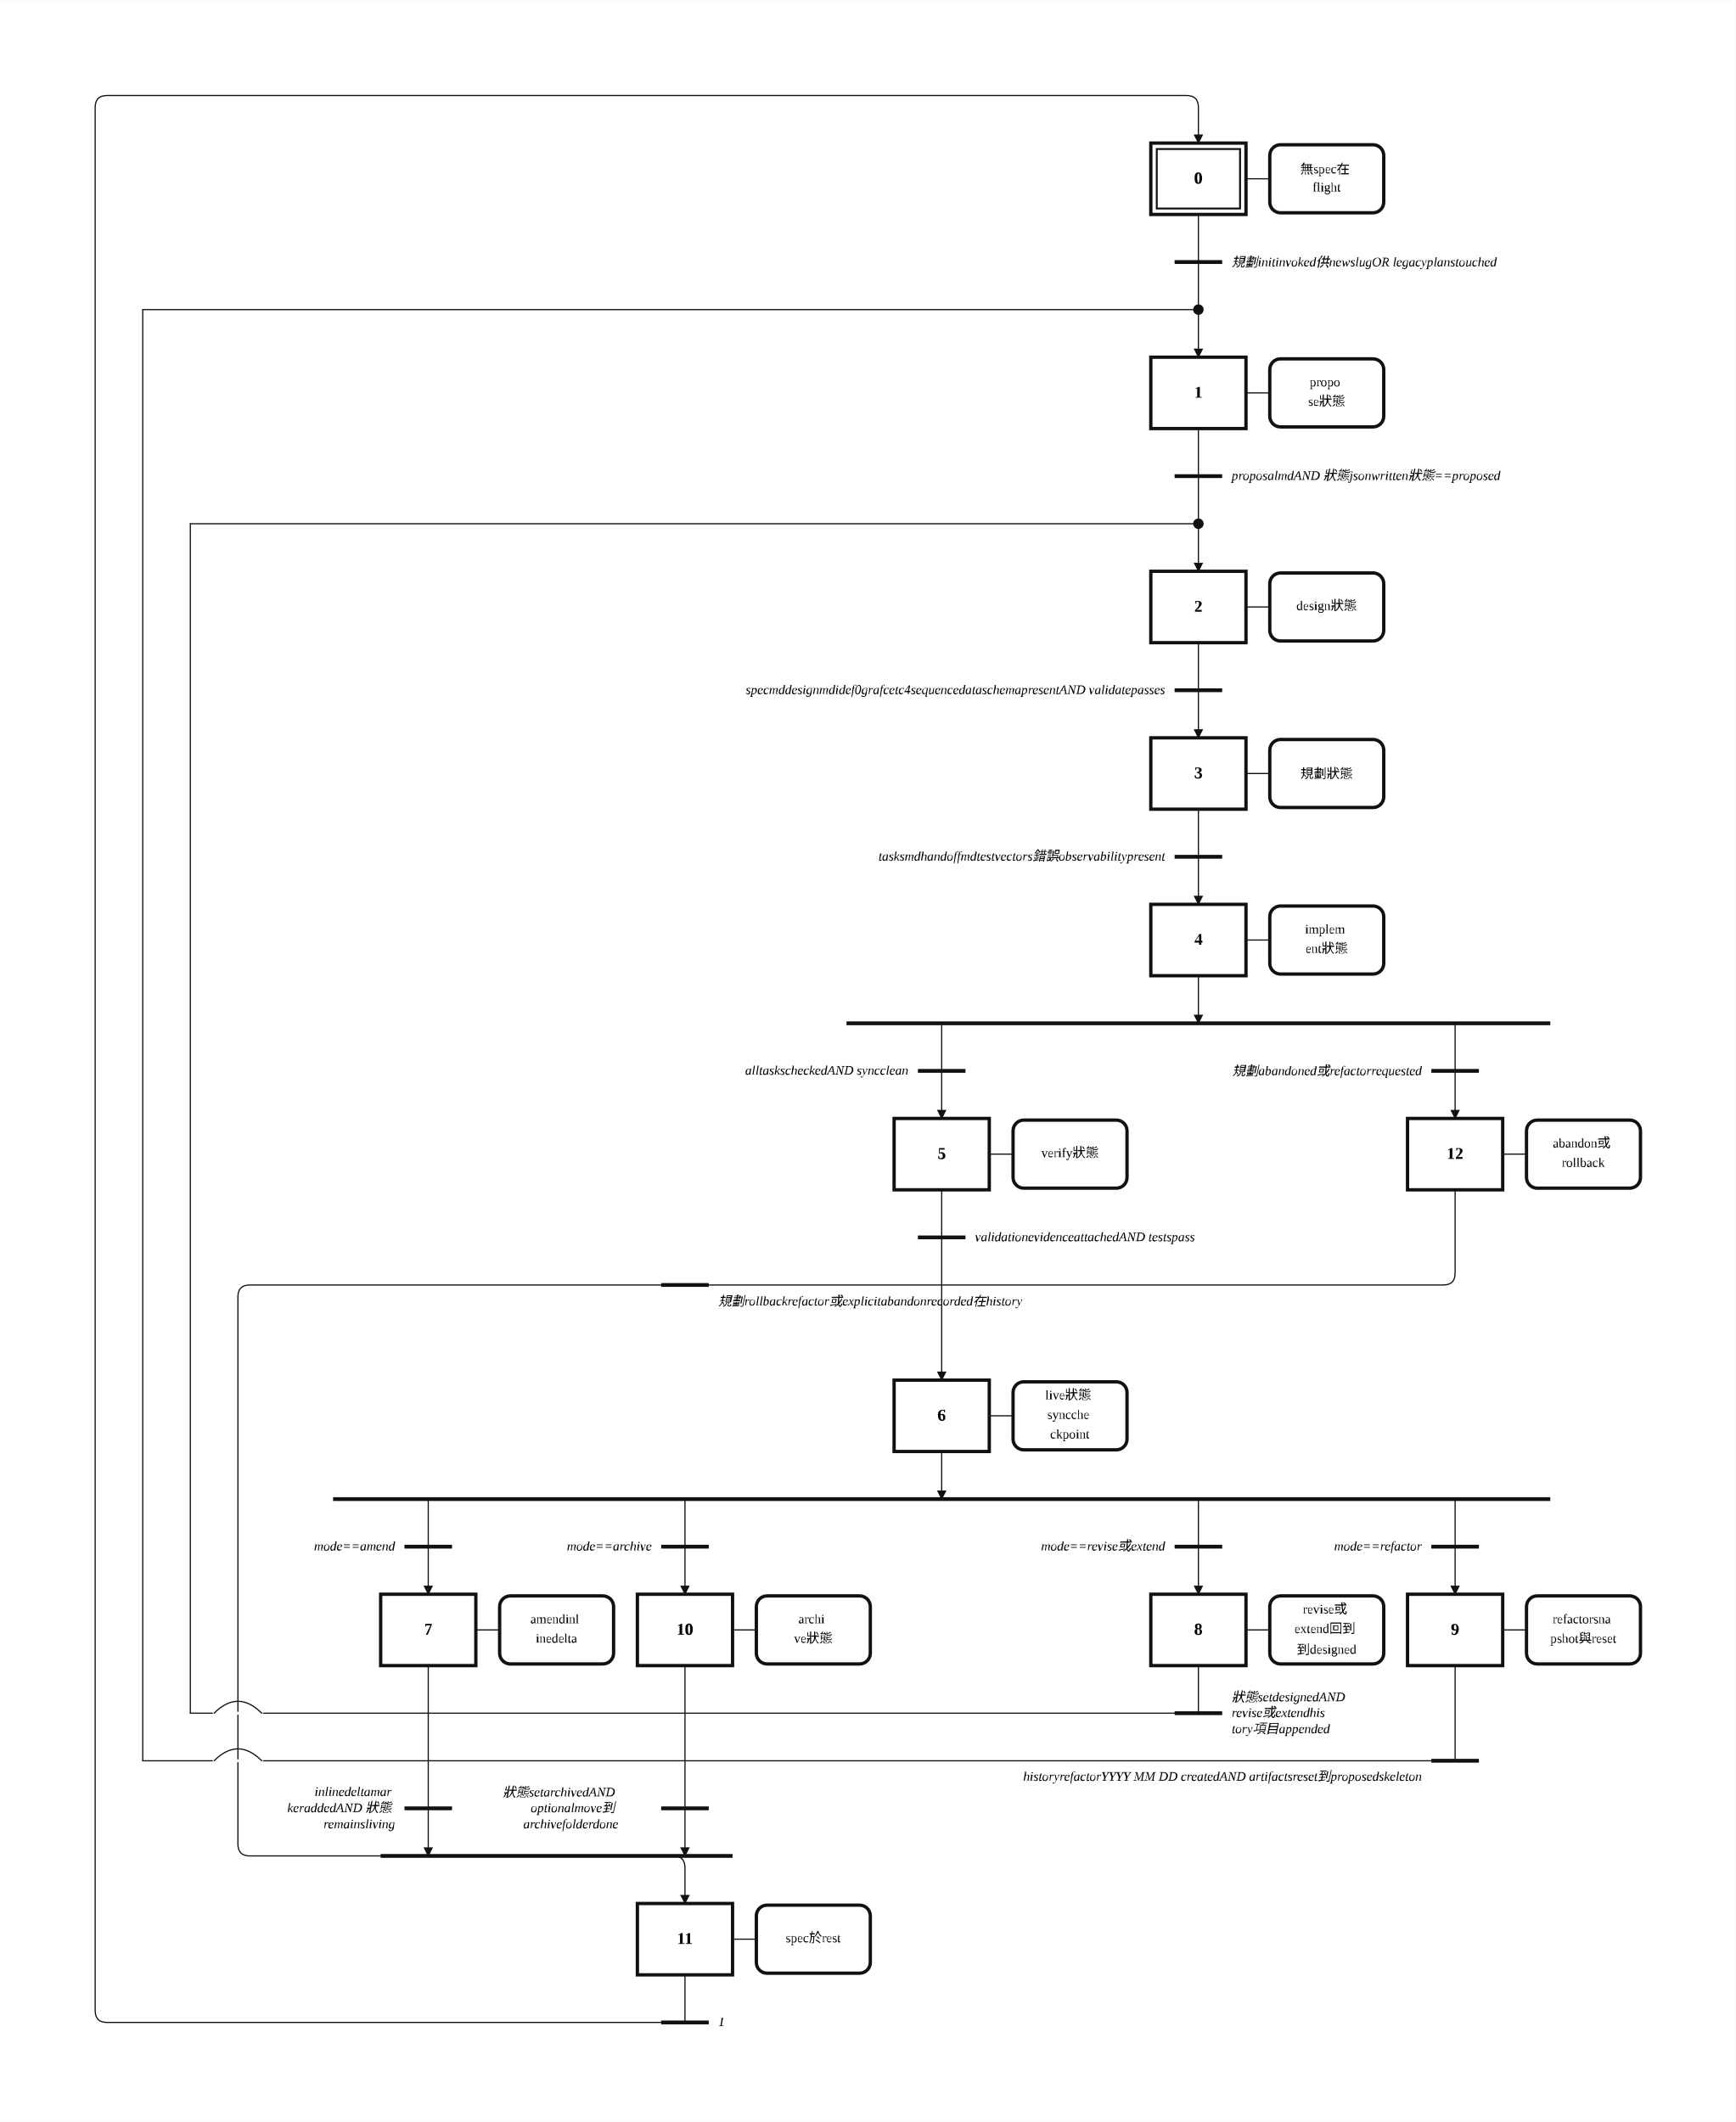
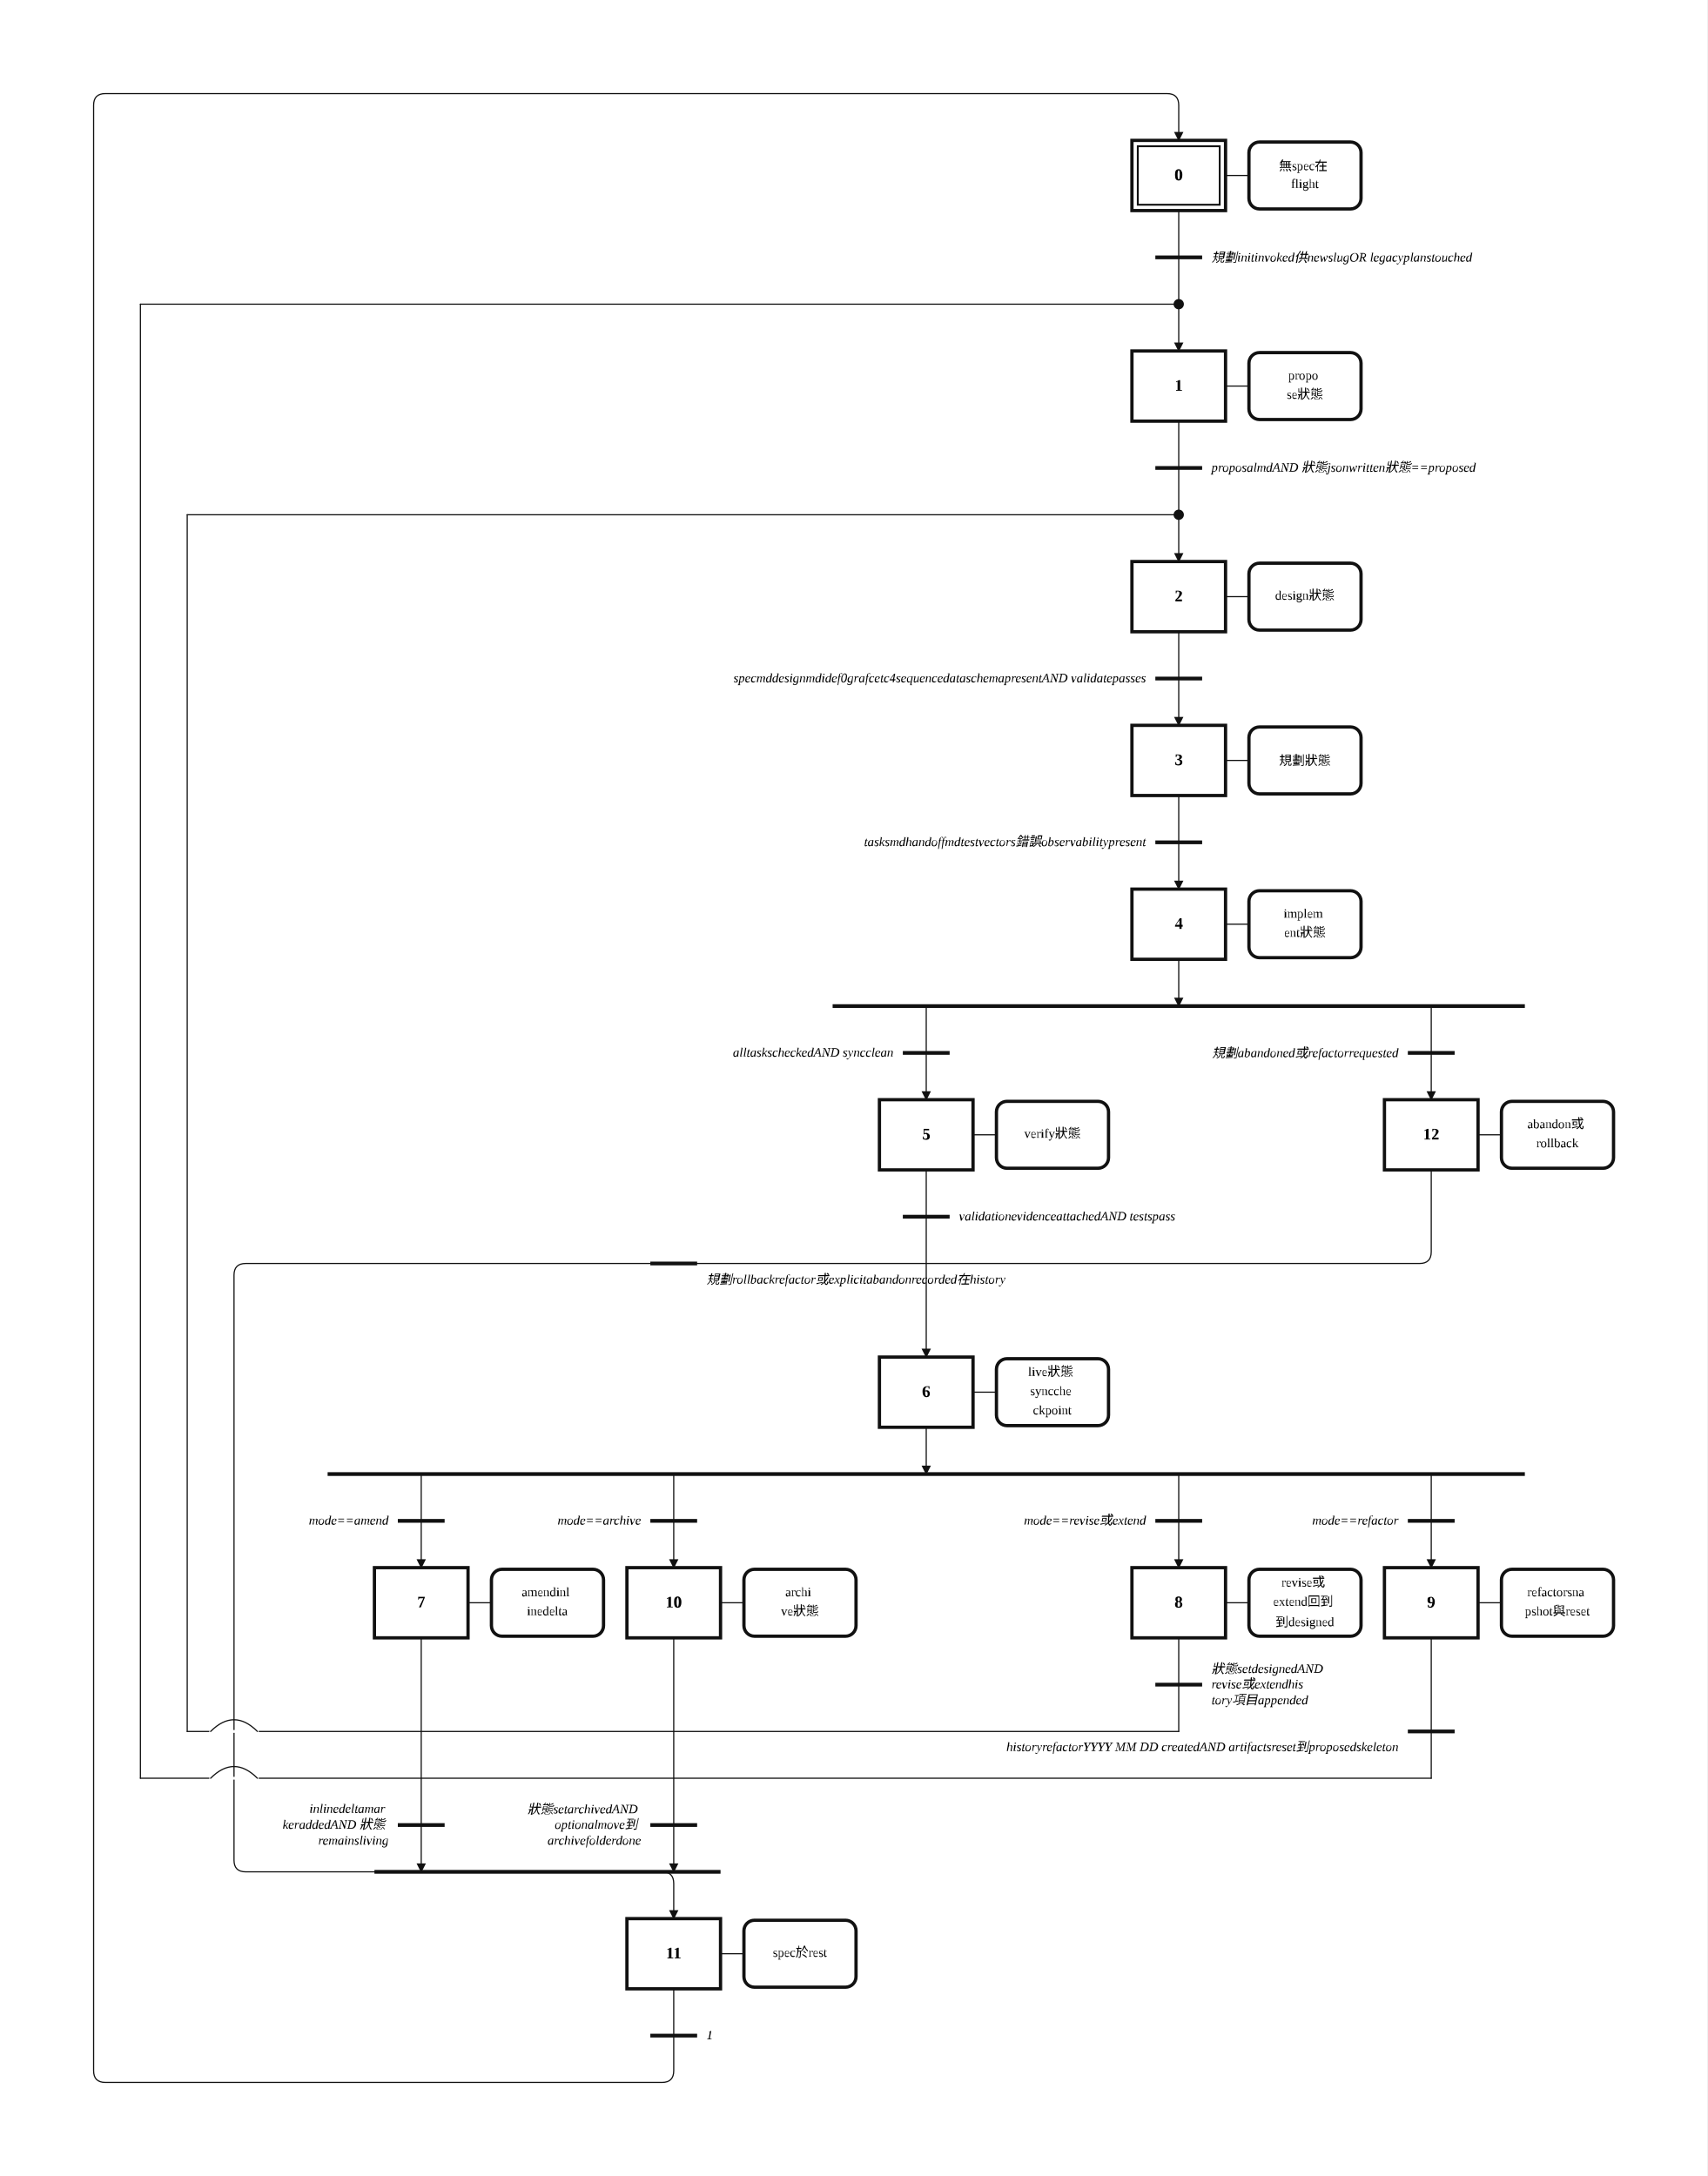
- <svg xmlns="http://www.w3.org/2000/svg" width="1459" height="1784" viewBox="-28.00 -2.00 72.95 89.17" role="img">
+ <svg xmlns="http://www.w3.org/2000/svg" width="1459" height="1860" viewBox="-28.00 -2.00 72.95 93.00" role="img">
  <style>
.step{fill:#fff;stroke:#111;stroke-width:.14}.step-inner{fill:none;stroke:#111;stroke-width:.08}
.action{fill:#fff;stroke:#111;stroke-width:.14}.gate{stroke:#111;stroke-width:.16}
.edge{fill:none;stroke:#111;stroke-width:.05;stroke-linecap:round;stroke-linejoin:round}.edge-arrow{marker-end:url(#arrow)}
.flyover-mask{stroke:#fff;stroke-width:.12;stroke-linecap:round}
.flyover{fill:none;stroke:#111;stroke-width:.05;stroke-linecap:round}
.junction{fill:#111;stroke:#111;stroke-width:0}.branch-junction{fill:#fff;stroke:#111;stroke-width:.08}
.assoc{stroke:#111;stroke-width:.05}.label{font:bold .7px 'Times New Roman', 'BiauKai', 'DFKai-SB', serif;text-anchor:middle;dominant-baseline:middle}
.action-label{font:.55px 'Times New Roman', 'BiauKai', 'DFKai-SB', serif;text-anchor:middle;dominant-baseline:middle}.gate-label{font:italic .55px 'Times New Roman', 'BiauKai', 'DFKai-SB', serif;text-anchor:start;dominant-baseline:middle}.gate-label-left{font:italic .55px 'Times New Roman', 'BiauKai', 'DFKai-SB', serif;text-anchor:end;dominant-baseline:middle}
</style>
  <defs>
    <marker id="arrow" markerWidth="0.4" markerHeight="0.4" refX="0.36" refY="0.2" orient="auto" markerUnits="userSpaceOnUse">
      <path d="M 0 0 L 0.4 0.2 L 0 0.4 z" fill="#111" />
    </marker>
  </defs>
-   <rect x="-28.00" y="-2.00" width="72.95" height="89.17" fill="white" />
+   <rect x="-28.00" y="-2.00" width="72.95" height="93.00" fill="white" />
  <path class="edge edge-arrow" d="M 22.37 9.00 L 22.37 13.00" />
  <path class="edge edge-arrow" d="M 22.37 18.00 L 22.37 22.00" />
-   <path class="edge edge-arrow" d="M 0.79 52.00 L -17.50 52.00 Q -18.00 52.00 -18.00 52.50 L -18.00 75.50 Q -18.00 76.00 -17.50 76.00 L 0.29 76.00 Q 0.79 76.00 0.79 76.50 L 0.79 78.00" />
+   <path class="edge edge-arrow" d="M 0.79 52.00 L -17.50 52.00 Q -18.00 52.00 -18.00 52.50 L -18.00 77.50 Q -18.00 78.00 -17.50 78.00 L 0.29 78.00 Q 0.79 78.00 0.79 78.50 L 0.79 80.00" />
  <path class="edge" d="M 22.37 7.00 L 22.37 9.00" />
  <path class="edge" d="M 22.37 16.00 L 22.37 18.00" />
  <path class="edge" d="M 22.37 25.00 L 22.37 27.00" />
  <path class="edge edge-arrow" d="M 22.37 27.00 L 22.37 29.00" />
  <path class="edge" d="M 22.37 32.00 L 22.37 34.00" />
  <path class="edge edge-arrow" d="M 22.37 34.00 L 22.37 36.00" />
  <path class="edge edge-arrow" d="M 22.37 39.00 L 22.37 41.00" />
  <path class="edge edge-arrow" d="M 11.58 41.00 L 11.58 45.00" />
  <path class="edge edge-arrow" d="M 33.16 41.00 L 33.16 45.00" />
  <path class="edge" d="M 11.58 48.00 L 11.58 50.00" />
  <path class="edge edge-arrow" d="M 11.58 50.00 L 11.58 56.00" />
  <path class="edge edge-arrow" d="M 11.58 59.00 L 11.58 61.00" />
  <path class="edge edge-arrow" d="M -10.00 61.00 L -10.00 65.00" />
  <path class="edge edge-arrow" d="M 22.37 61.00 L 22.37 65.00" />
  <path class="edge edge-arrow" d="M 33.16 61.00 L 33.16 65.00" />
  <path class="edge edge-arrow" d="M 0.79 61.00 L 0.79 65.00" />
-   <path class="edge edge-arrow" d="M -10.00 68.00 L -10.00 76.00" />
+   <path class="edge edge-arrow" d="M -10.00 68.00 L -10.00 78.00" />
  <path class="edge" d="M 22.37 68.00 L 22.37 70.00" />
-   <path class="edge" d="M 22.37 70.00 L -20.00 70.00" />
-   <path class="edge" d="M -20.00 70.00 L -20.00 20.00" />
+   <path class="edge" d="M 22.37 70.00 L 22.37 72.00" />
+   <path class="edge" d="M 22.37 72.00 L -20.00 72.00" />
+   <path class="edge" d="M -20.00 72.00 L -20.00 20.00" />
  <path class="edge" d="M -20.00 20.00 L 22.37 20.00" />
  <path class="edge" d="M 33.16 68.00 L 33.16 72.00" />
-   <path class="edge" d="M 33.16 72.00 L -22.00 72.00" />
-   <path class="edge" d="M -22.00 72.00 L -22.00 11.00" />
+   <path class="edge" d="M 33.16 72.00 L 33.16 74.00" />
+   <path class="edge" d="M 33.16 74.00 L -22.00 74.00" />
+   <path class="edge" d="M -22.00 74.00 L -22.00 11.00" />
  <path class="edge" d="M -22.00 11.00 L 22.37 11.00" />
-   <path class="edge edge-arrow" d="M 0.79 68.00 L 0.79 76.00" />
-   <path class="edge" d="M 0.79 81.00 L 0.79 83.00" />
-   <path class="edge edge-arrow" d="M 0.79 83.00 L -23.50 83.00 Q -24.00 83.00 -24.00 82.50 L -24.00 2.50 Q -24.00 2.00 -23.50 2.00 L 21.87 2.00 Q 22.37 2.00 22.37 2.50 L 22.37 4.00" />
+   <path class="edge edge-arrow" d="M 0.79 68.00 L 0.79 78.00" />
+   <path class="edge" d="M 0.79 83.00 L 0.79 85.00" />
+   <path class="edge edge-arrow" d="M 0.79 85.00 L 0.79 86.50 Q 0.79 87.00 0.29 87.00 L -23.50 87.00 Q -24.00 87.00 -24.00 86.50 L -24.00 2.50 Q -24.00 2.00 -23.50 2.00 L 21.87 2.00 Q 22.37 2.00 22.37 2.50 L 22.37 4.00" />
  <path class="edge" d="M 33.16 48.00 L 33.16 51.50 Q 33.16 52.00 32.66 52.00 L 0.79 52.00" />
  <rect class="step" x="20.37" y="4.00" width="4.00" height="3.00" />
  <rect class="step-inner" x="20.62" y="4.25" width="3.50" height="2.50" />
  <text class="label" x="22.37" y="5.50">0</text>
  <rect class="step" x="20.37" y="13.00" width="4.00" height="3.00" />
  <text class="label" x="22.37" y="14.50">1</text>
  <rect class="step" x="20.37" y="22.00" width="4.00" height="3.00" />
  <text class="label" x="22.37" y="23.50">2</text>
  <rect class="step" x="20.37" y="29.00" width="4.00" height="3.00" />
  <text class="label" x="22.37" y="30.50">3</text>
  <rect class="step" x="20.37" y="36.00" width="4.00" height="3.00" />
  <text class="label" x="22.37" y="37.50">4</text>
  <rect class="step" x="9.58" y="45.00" width="4.00" height="3.00" />
  <text class="label" x="11.58" y="46.50">5</text>
  <rect class="step" x="9.58" y="56.00" width="4.00" height="3.00" />
  <text class="label" x="11.58" y="57.50">6</text>
  <rect class="step" x="-12.00" y="65.00" width="4.00" height="3.00" />
  <text class="label" x="-10.00" y="66.50">7</text>
  <rect class="step" x="20.37" y="65.00" width="4.00" height="3.00" />
  <text class="label" x="22.37" y="66.50">8</text>
  <rect class="step" x="31.16" y="65.00" width="4.00" height="3.00" />
  <text class="label" x="33.16" y="66.50">9</text>
  <rect class="step" x="-1.21" y="65.00" width="4.00" height="3.00" />
  <text class="label" x="0.79" y="66.50">10</text>
-   <rect class="step" x="-1.21" y="78.00" width="4.00" height="3.00" />
-   <text class="label" x="0.79" y="79.50">11</text>
+   <rect class="step" x="-1.21" y="80.00" width="4.00" height="3.00" />
+   <text class="label" x="0.79" y="81.50">11</text>
  <rect class="step" x="31.16" y="45.00" width="4.00" height="3.00" />
  <text class="label" x="33.16" y="46.50">12</text>
  <line class="assoc" x1="24.37" y1="5.50" x2="25.37" y2="5.50" />
  <rect class="action" x="25.37" y="4.07" width="4.79" height="2.86" rx="0.45" ry="0.45" />
  <text class="action-label" x="27.76" y="5.09">
    <tspan x="27.76" dy="0">無spec在</tspan>
    <tspan x="27.76" dy="0.82">flight</tspan>
  </text>
  <line class="assoc" x1="24.37" y1="14.50" x2="25.37" y2="14.50" />
  <rect class="action" x="25.37" y="13.07" width="4.79" height="2.86" rx="0.45" ry="0.45" />
  <text class="action-label" x="27.76" y="14.09">
    <tspan x="27.76" dy="0">propo</tspan>
    <tspan x="27.76" dy="0.82">se狀態</tspan>
  </text>
  <line class="assoc" x1="24.37" y1="23.50" x2="25.37" y2="23.50" />
  <rect class="action" x="25.37" y="22.07" width="4.79" height="2.86" rx="0.45" ry="0.45" />
  <text class="action-label" x="27.76" y="23.50">
    <tspan x="27.76" dy="0">design狀態</tspan>
  </text>
  <line class="assoc" x1="24.37" y1="30.50" x2="25.37" y2="30.50" />
  <rect class="action" x="25.37" y="29.07" width="4.79" height="2.86" rx="0.45" ry="0.45" />
  <text class="action-label" x="27.76" y="30.50">
    <tspan x="27.76" dy="0">規劃狀態</tspan>
  </text>
  <line class="assoc" x1="24.37" y1="37.50" x2="25.37" y2="37.50" />
  <rect class="action" x="25.37" y="36.07" width="4.79" height="2.86" rx="0.45" ry="0.45" />
  <text class="action-label" x="27.76" y="37.09">
    <tspan x="27.76" dy="0">implem</tspan>
    <tspan x="27.76" dy="0.82">ent狀態</tspan>
  </text>
  <line class="assoc" x1="13.58" y1="46.50" x2="14.58" y2="46.50" />
  <rect class="action" x="14.58" y="45.07" width="4.79" height="2.86" rx="0.45" ry="0.45" />
  <text class="action-label" x="16.97" y="46.50">
    <tspan x="16.97" dy="0">verify狀態</tspan>
  </text>
  <line class="assoc" x1="13.58" y1="57.50" x2="14.58" y2="57.50" />
  <rect class="action" x="14.58" y="56.07" width="4.79" height="2.86" rx="0.45" ry="0.45" />
  <text class="action-label" x="16.97" y="56.68">
    <tspan x="16.97" dy="0">live狀態</tspan>
    <tspan x="16.97" dy="0.82">syncche</tspan>
    <tspan x="16.97" dy="0.82">ckpoint</tspan>
  </text>
  <line class="assoc" x1="-8.00" y1="66.50" x2="-7.00" y2="66.50" />
  <rect class="action" x="-7.00" y="65.07" width="4.79" height="2.86" rx="0.45" ry="0.45" />
  <text class="action-label" x="-4.61" y="66.09">
    <tspan x="-4.61" dy="0">amendinl</tspan>
    <tspan x="-4.61" dy="0.82">inedelta</tspan>
  </text>
  <line class="assoc" x1="24.37" y1="66.50" x2="25.37" y2="66.50" />
  <rect class="action" x="25.37" y="65.07" width="4.79" height="2.86" rx="0.45" ry="0.45" />
  <text class="action-label" x="27.76" y="65.68">
    <tspan x="27.76" dy="0">revise或</tspan>
    <tspan x="27.76" dy="0.82">extend回到</tspan>
    <tspan x="27.76" dy="0.82">到designed</tspan>
  </text>
  <line class="assoc" x1="35.16" y1="66.50" x2="36.16" y2="66.50" />
  <rect class="action" x="36.16" y="65.07" width="4.79" height="2.86" rx="0.45" ry="0.45" />
  <text class="action-label" x="38.55" y="66.09">
    <tspan x="38.55" dy="0">refactorsna</tspan>
    <tspan x="38.55" dy="0.82">pshot與reset</tspan>
  </text>
  <line class="assoc" x1="2.79" y1="66.50" x2="3.79" y2="66.50" />
  <rect class="action" x="3.79" y="65.07" width="4.79" height="2.86" rx="0.45" ry="0.45" />
  <text class="action-label" x="6.18" y="66.09">
    <tspan x="6.18" dy="0">archi</tspan>
    <tspan x="6.18" dy="0.82">ve狀態</tspan>
  </text>
-   <line class="assoc" x1="2.79" y1="79.50" x2="3.79" y2="79.50" />
-   <rect class="action" x="3.79" y="78.07" width="4.79" height="2.86" rx="0.45" ry="0.45" />
-   <text class="action-label" x="6.18" y="79.50">
+   <line class="assoc" x1="2.79" y1="81.50" x2="3.79" y2="81.50" />
+   <rect class="action" x="3.79" y="80.07" width="4.79" height="2.86" rx="0.45" ry="0.45" />
+   <text class="action-label" x="6.18" y="81.50">
    <tspan x="6.18" dy="0">spec於rest</tspan>
  </text>
  <line class="assoc" x1="35.16" y1="46.50" x2="36.16" y2="46.50" />
  <rect class="action" x="36.16" y="45.07" width="4.79" height="2.86" rx="0.45" ry="0.45" />
  <text class="action-label" x="38.55" y="46.09">
    <tspan x="38.55" dy="0">abandon或</tspan>
    <tspan x="38.55" dy="0.82">rollback</tspan>
  </text>
  <line class="gate" x1="21.37" y1="9.00" x2="23.37" y2="9.00" />
  <text class="gate-label" x="23.77" y="9.00">
    <tspan x="23.77" dy="0">規劃initinvoked供newslugOR legacyplanstouched</tspan>
  </text>
  <line class="gate" x1="21.37" y1="18.00" x2="23.37" y2="18.00" />
  <text class="gate-label" x="23.77" y="18.00">
    <tspan x="23.77" dy="0">proposalmdAND 狀態jsonwritten狀態==proposed</tspan>
  </text>
  <line class="gate" x1="21.37" y1="27.00" x2="23.37" y2="27.00" />
  <text class="gate-label-left" x="20.97" y="27.00">
    <tspan x="20.97" dy="0">specmddesignmdidef0grafcetc4sequencedataschemapresentAND validatepasses</tspan>
  </text>
  <line class="gate" x1="21.37" y1="34.00" x2="23.37" y2="34.00" />
  <text class="gate-label-left" x="20.97" y="34.00">
    <tspan x="20.97" dy="0">tasksmdhandoffmdtestvectors錯誤observabilitypresent</tspan>
  </text>
  <line class="gate" x1="7.58" y1="41.00" x2="37.16" y2="41.00" />
  <line class="gate" x1="10.58" y1="50.00" x2="12.58" y2="50.00" />
  <text class="gate-label" x="12.98" y="50.00">
    <tspan x="12.98" dy="0">validationevidenceattachedAND testspass</tspan>
  </text>
  <line class="gate" x1="-14.00" y1="61.00" x2="37.16" y2="61.00" />
-   <line class="gate" x1="-12.00" y1="76.00" x2="2.79" y2="76.00" />
+   <line class="gate" x1="-12.00" y1="78.00" x2="2.79" y2="78.00" />
  <line class="gate" x1="21.37" y1="70.00" x2="23.37" y2="70.00" />
  <text class="gate-label" x="23.77" y="69.32">
    <tspan x="23.77" dy="0">狀態setdesignedAND</tspan>
    <tspan x="23.77" dy="0.68">revise或extendhis</tspan>
    <tspan x="23.77" dy="0.68">tory項目appended</tspan>
  </text>
  <line class="gate" x1="32.16" y1="72.00" x2="34.16" y2="72.00" />
  <text class="gate-label-left" x="31.76" y="72.68">
    <tspan x="31.76" dy="0">historyrefactorYYYY MM DD createdAND artifactsreset到proposedskeleton</tspan>
  </text>
-   <line class="gate" x1="-0.21" y1="83.00" x2="1.79" y2="83.00" />
-   <text class="gate-label" x="2.19" y="83.00">
+   <line class="gate" x1="-0.21" y1="85.00" x2="1.79" y2="85.00" />
+   <text class="gate-label" x="2.19" y="85.00">
    <tspan x="2.19" dy="0">1</tspan>
  </text>
  <line class="gate" x1="-0.21" y1="52.00" x2="1.79" y2="52.00" />
  <text class="gate-label" x="2.19" y="52.68">
    <tspan x="2.19" dy="0">規劃rollbackrefactor或explicitabandonrecorded在history</tspan>
  </text>
  <line class="gate" x1="10.58" y1="43.00" x2="12.58" y2="43.00" />
  <text class="gate-label-left" x="10.18" y="43.00">
    <tspan x="10.18" dy="0">alltaskscheckedAND syncclean</tspan>
  </text>
  <line class="gate" x1="32.16" y1="43.00" x2="34.16" y2="43.00" />
  <text class="gate-label-left" x="31.76" y="43.00">
    <tspan x="31.76" dy="0">規劃abandoned或refactorrequested</tspan>
  </text>
  <line class="gate" x1="-11.00" y1="63.00" x2="-9.00" y2="63.00" />
  <text class="gate-label-left" x="-11.40" y="63.00">
    <tspan x="-11.40" dy="0">mode==amend</tspan>
  </text>
  <line class="gate" x1="21.37" y1="63.00" x2="23.37" y2="63.00" />
  <text class="gate-label-left" x="20.97" y="63.00">
    <tspan x="20.97" dy="0">mode==revise或extend</tspan>
  </text>
  <line class="gate" x1="32.16" y1="63.00" x2="34.16" y2="63.00" />
  <text class="gate-label-left" x="31.76" y="63.00">
    <tspan x="31.76" dy="0">mode==refactor</tspan>
  </text>
  <line class="gate" x1="-0.21" y1="63.00" x2="1.79" y2="63.00" />
  <text class="gate-label-left" x="-0.61" y="63.00">
    <tspan x="-0.61" dy="0">mode==archive</tspan>
  </text>
-   <line class="gate" x1="-11.00" y1="74.00" x2="-9.00" y2="74.00" />
-   <text class="gate-label-left" x="-11.40" y="73.32">
+   <line class="gate" x1="-11.00" y1="76.00" x2="-9.00" y2="76.00" />
+   <text class="gate-label-left" x="-11.40" y="75.32">
    <tspan x="-11.40" dy="0">inlinedeltamar</tspan>
    <tspan x="-11.40" dy="0.68">keraddedAND 狀態</tspan>
    <tspan x="-11.40" dy="0.68">remainsliving</tspan>
  </text>
-   <line class="gate" x1="-0.21" y1="74.00" x2="1.79" y2="74.00" />
-   <text class="gate-label-left" x="-2.01" y="73.32">
-     <tspan x="-2.01" dy="0">狀態setarchivedAND</tspan>
-     <tspan x="-2.01" dy="0.68">optionalmove到</tspan>
-     <tspan x="-2.01" dy="0.68">archivefolderdone</tspan>
-   </text>
-   <line class="flyover-mask" x1="-19.00" y1="70.00" x2="-17.00" y2="70.00" />
+   <line class="gate" x1="-0.21" y1="76.00" x2="1.79" y2="76.00" />
+   <text class="gate-label-left" x="-0.61" y="75.32">
+     <tspan x="-0.61" dy="0">狀態setarchivedAND</tspan>
+     <tspan x="-0.61" dy="0.68">optionalmove到</tspan>
+     <tspan x="-0.61" dy="0.68">archivefolderdone</tspan>
+   </text>
  <line class="flyover-mask" x1="-19.00" y1="72.00" x2="-17.00" y2="72.00" />
-   <path class="flyover" d="M -19.00 70.00 Q -18.00 69.00 -17.00 70.00" />
+   <line class="flyover-mask" x1="-19.00" y1="74.00" x2="-17.00" y2="74.00" />
  <path class="flyover" d="M -19.00 72.00 Q -18.00 71.00 -17.00 72.00" />
+   <path class="flyover" d="M -19.00 74.00 Q -18.00 73.00 -17.00 74.00" />
  <circle class="junction" cx="22.37" cy="11.00" r="0.22" />
  <circle class="junction" cx="22.37" cy="20.00" r="0.22" />
</svg>
